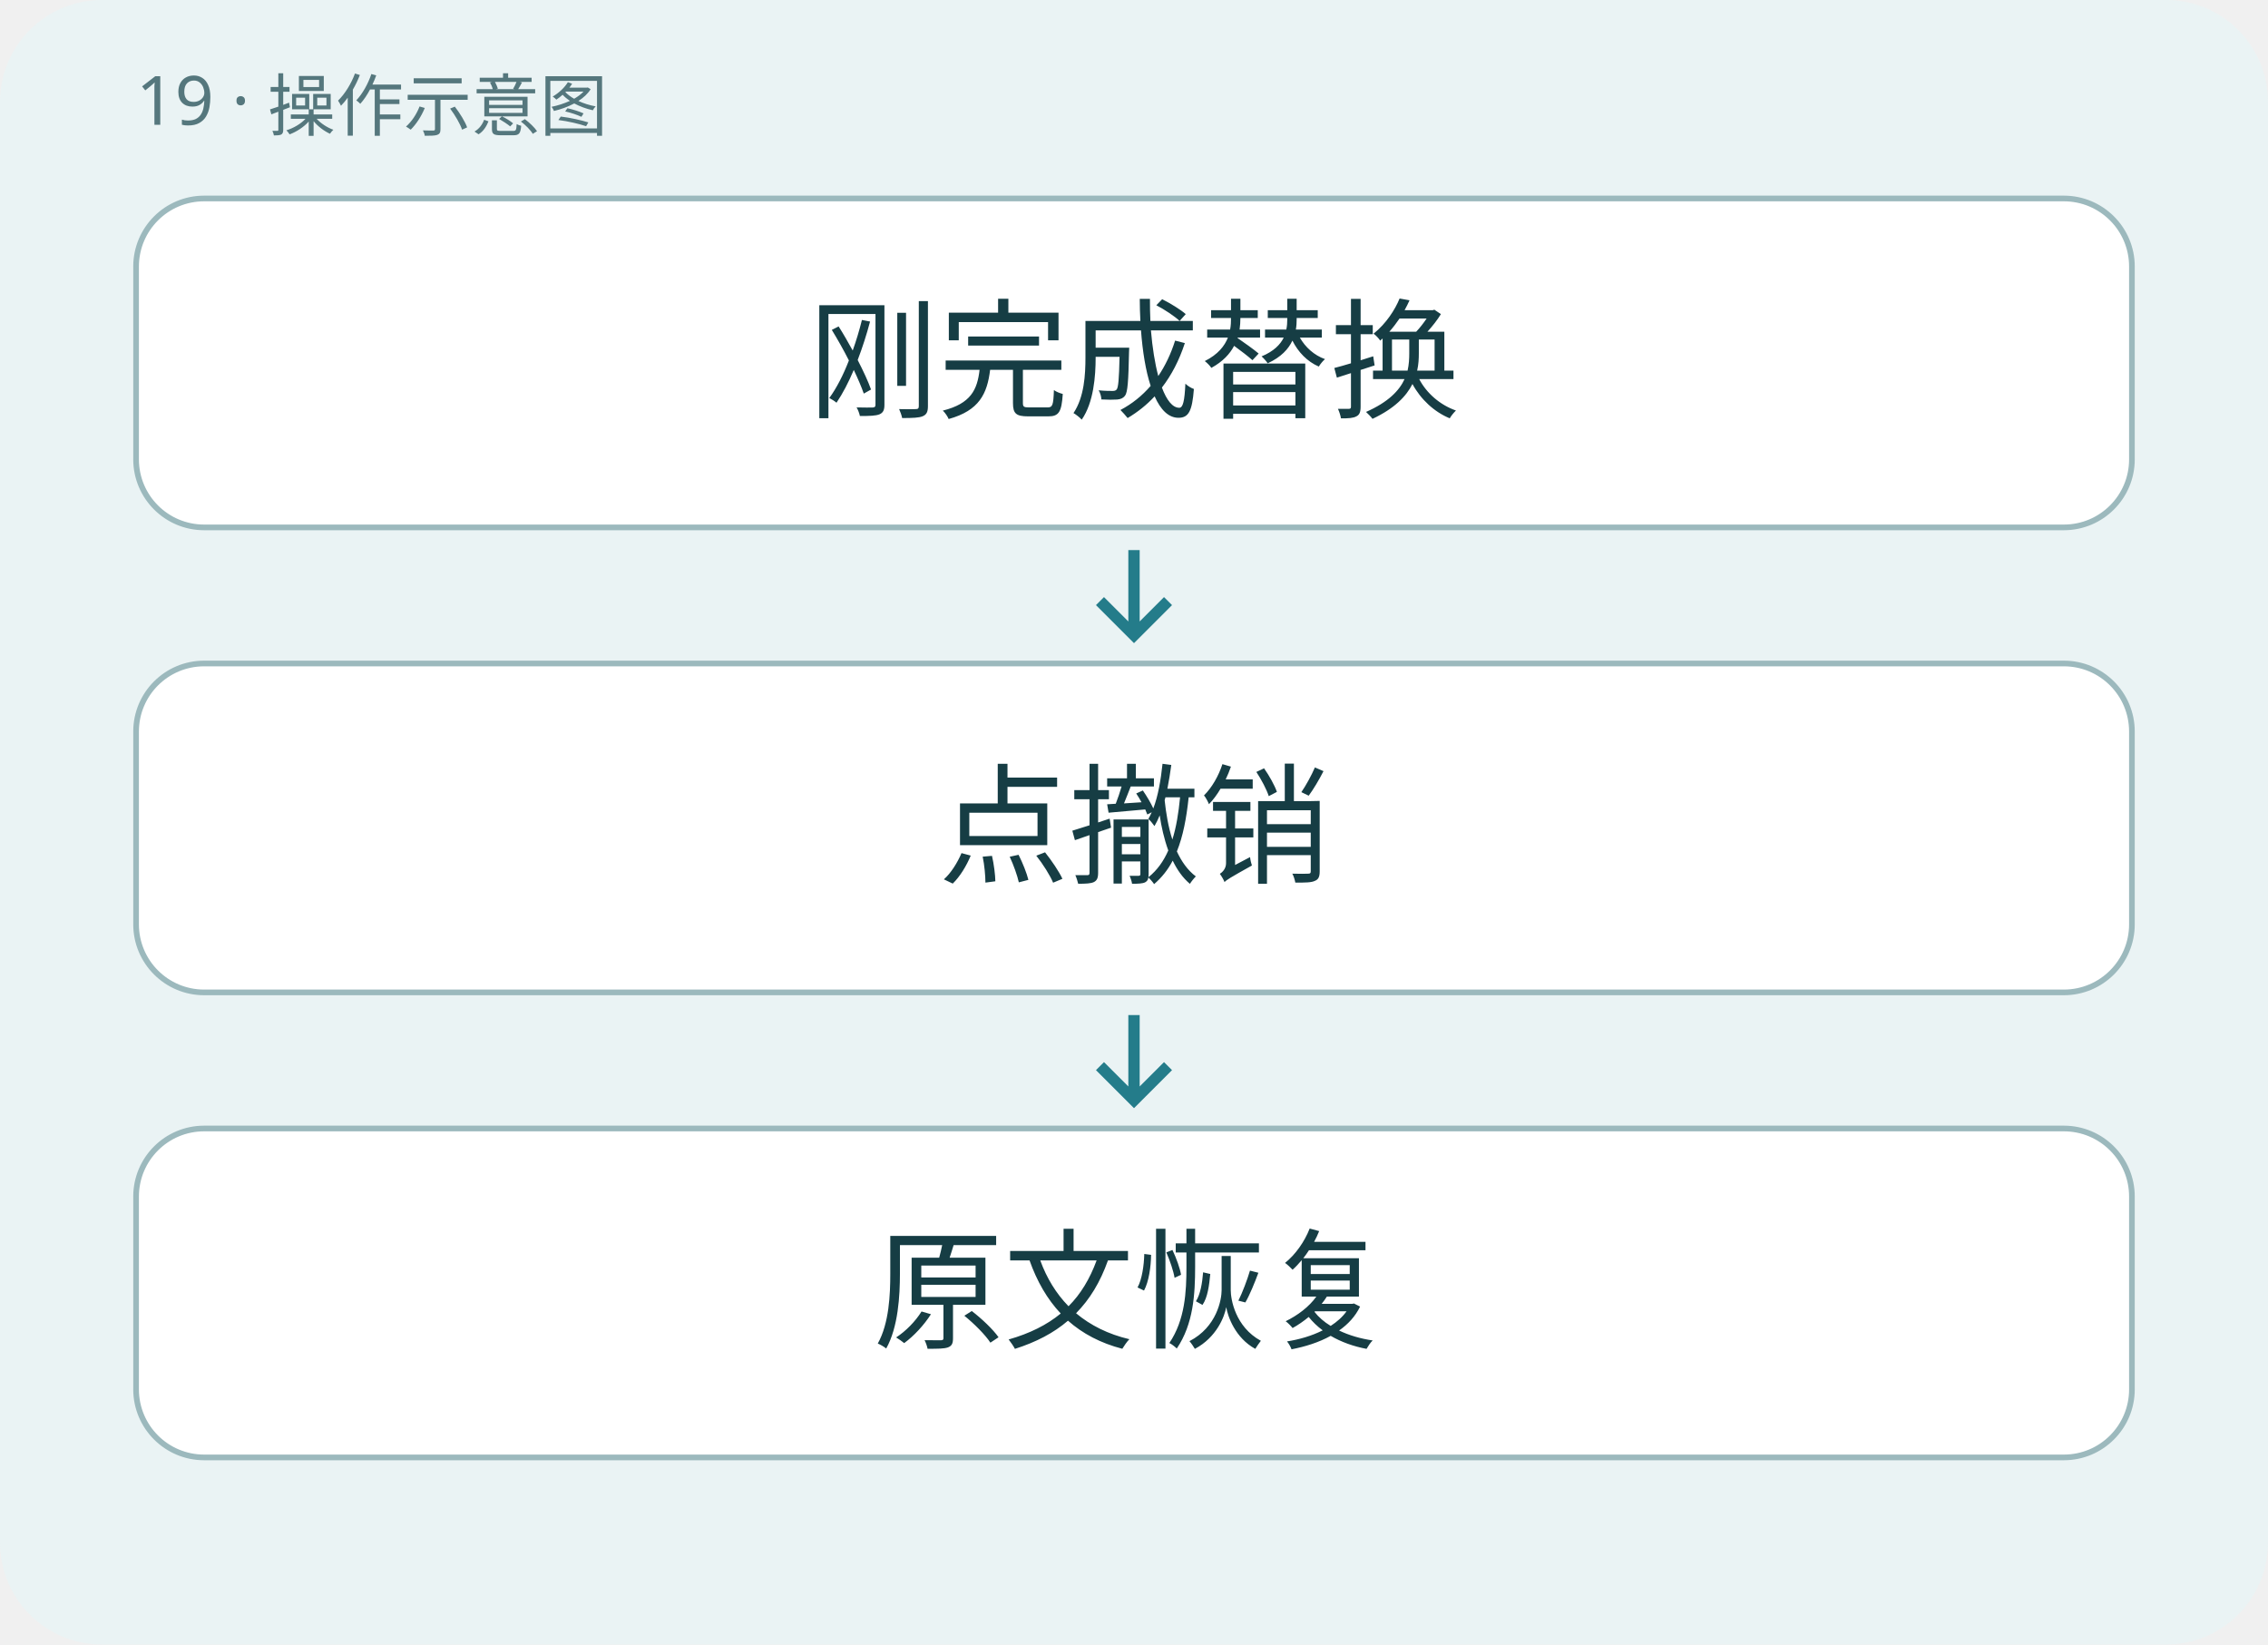
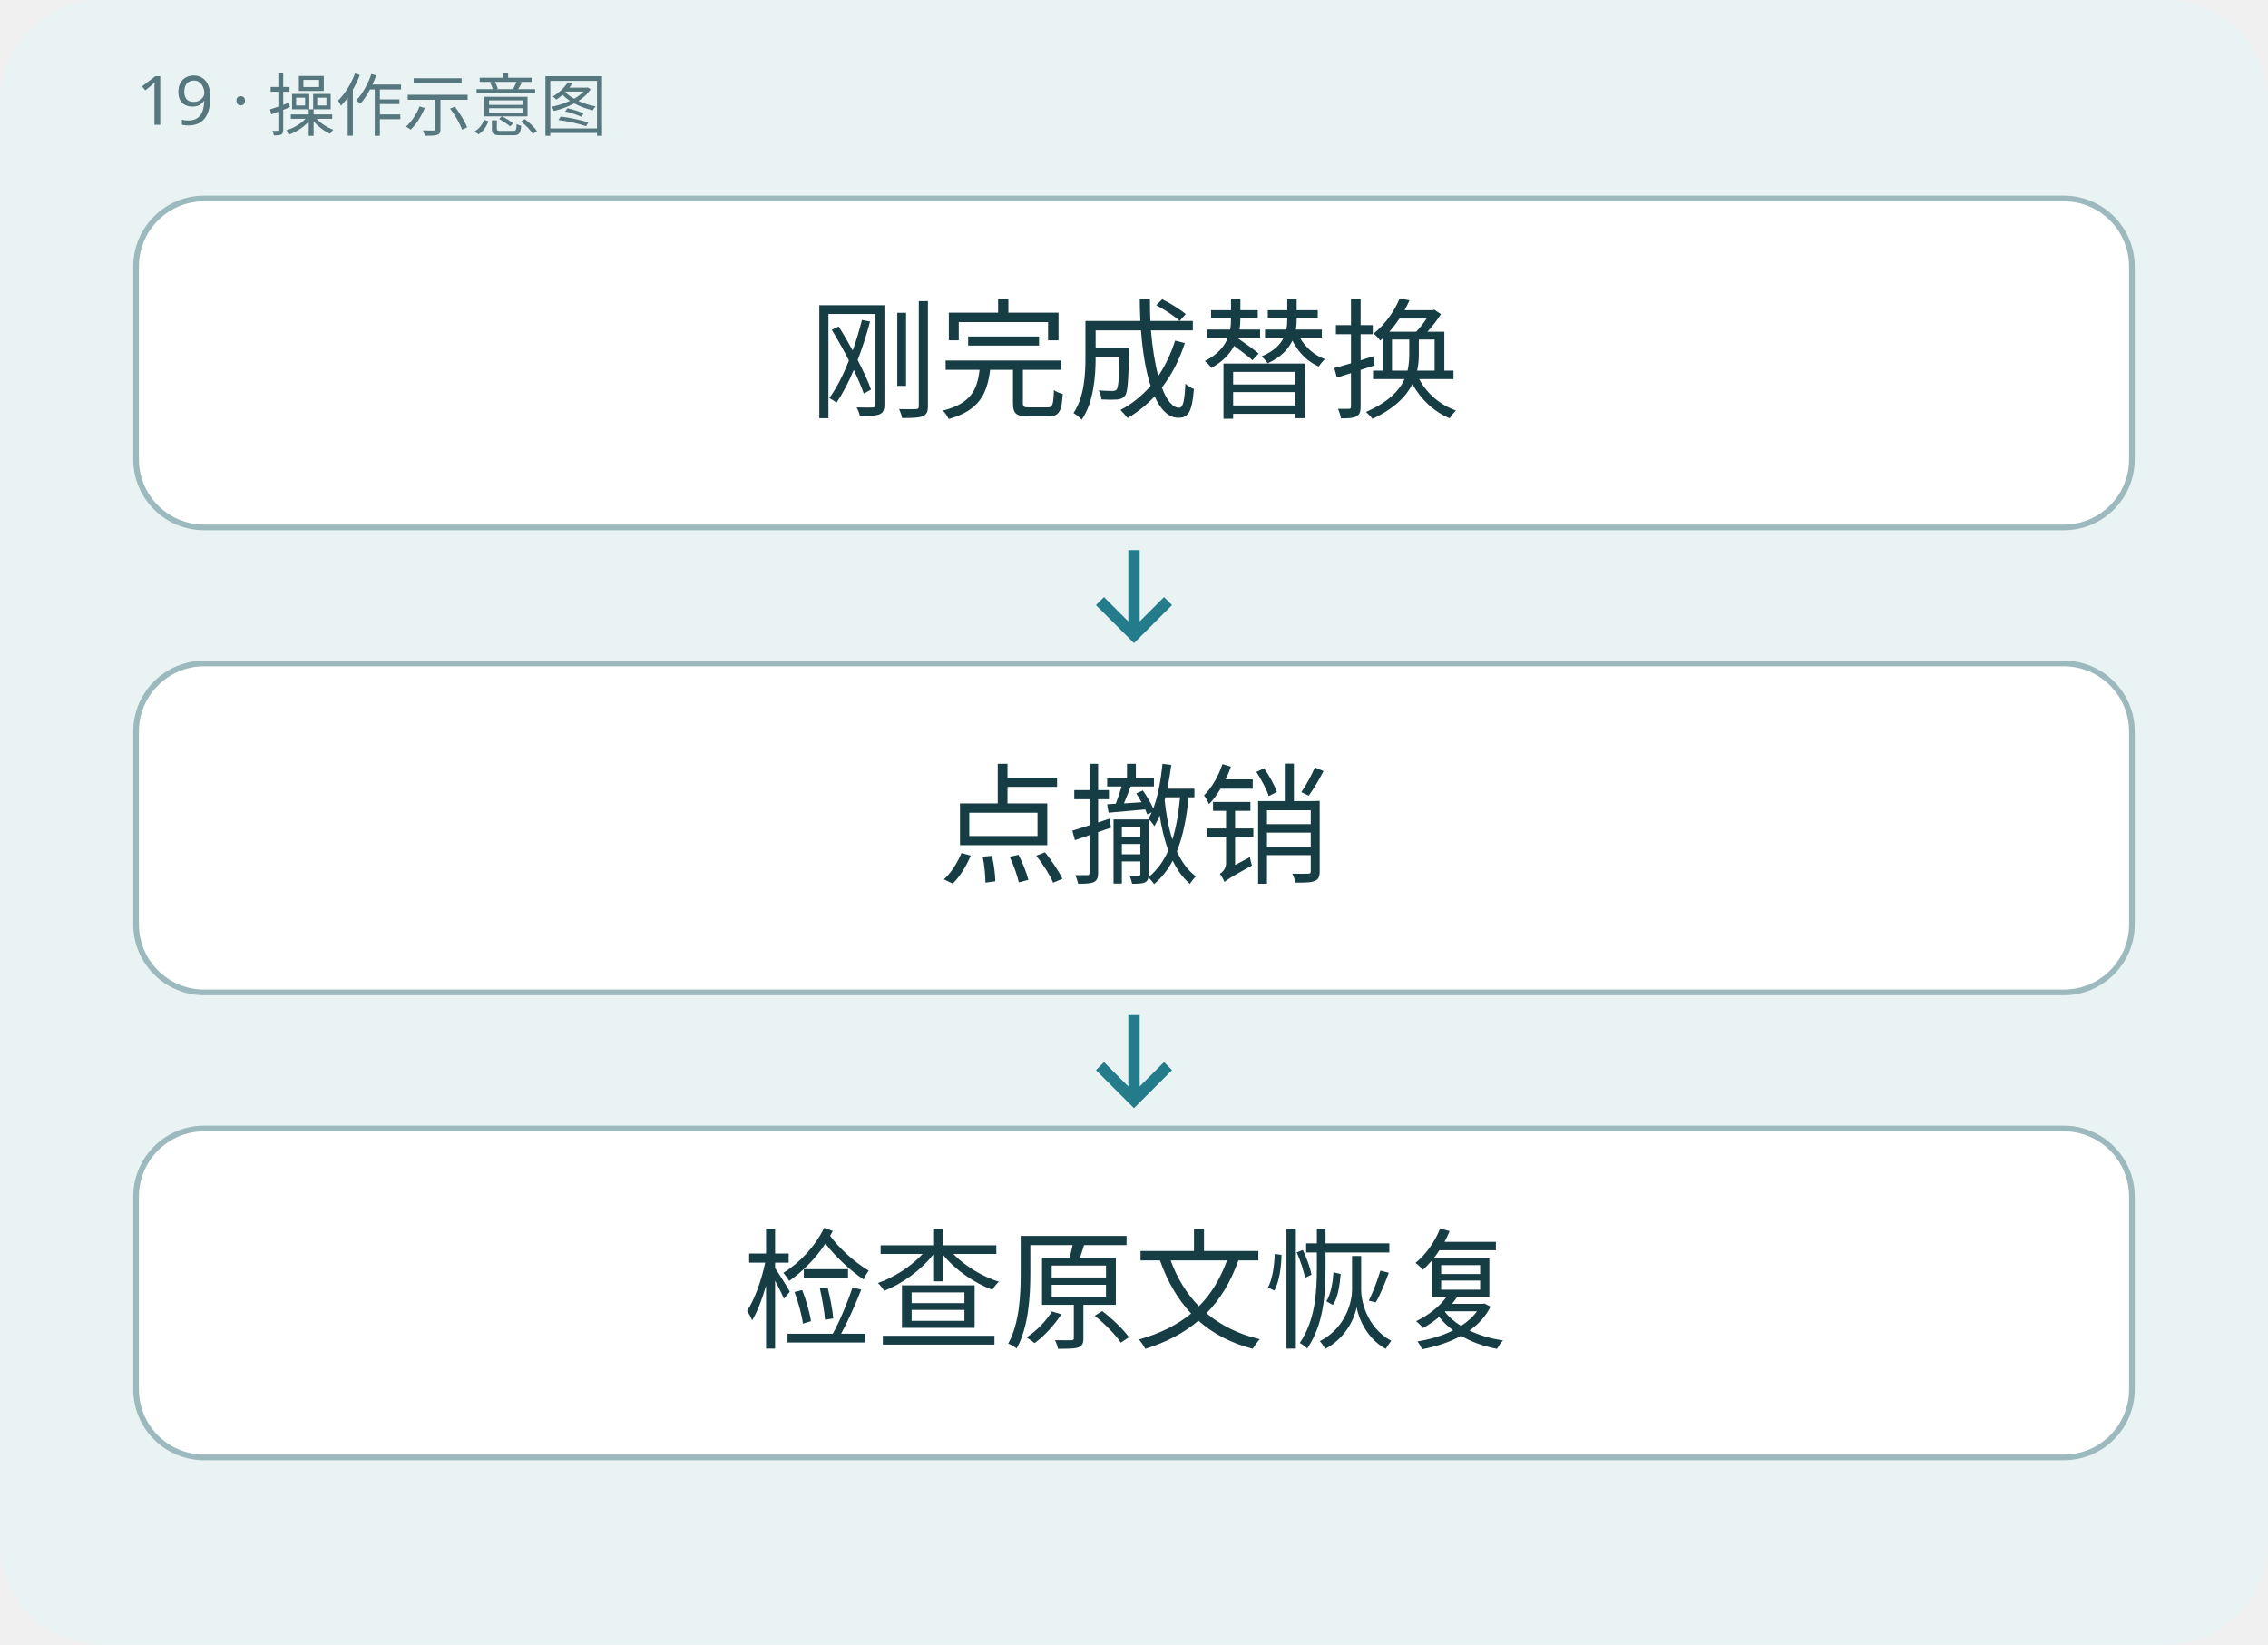
<svg xmlns="http://www.w3.org/2000/svg" viewBox="0 0 400 290" role="img">
  <rect width="400" height="290" rx="18" fill="#eaf3f4" />
  <rect x="24" y="35" width="352" height="58" rx="12" fill="white" stroke="#9cb9bd" />
  <text x="200" y="72" text-anchor="middle" font-family="Microsoft YaHei,PingFang SC,sans-serif" font-size="23" fill="#163d44">刚完成替换</text>
  <path d="M200 97 v15 m-6 -6 6 6 6 -6" fill="none" stroke="#247c8a" stroke-width="2" />
  <rect x="24" y="117" width="352" height="58" rx="12" fill="white" stroke="#9cb9bd" />
  <text x="200" y="154" text-anchor="middle" font-family="Microsoft YaHei,PingFang SC,sans-serif" font-size="23" fill="#163d44">点撤销</text>
  <path d="M200 179 v15 m-6 -6 6 6 6 -6" fill="none" stroke="#247c8a" stroke-width="2" />
  <rect x="24" y="199" width="352" height="58" rx="12" fill="white" stroke="#9cb9bd" />
-   <text x="200" y="236" text-anchor="middle" font-family="Microsoft YaHei,PingFang SC,sans-serif" font-size="23" fill="#163d44">原文恢复</text>
+   <text x="200" y="236" text-anchor="middle" font-family="Microsoft YaHei,PingFang SC,sans-serif" font-size="23" fill="#163d44">检查原文恢复</text>
  <text x="24" y="22" font-family="sans-serif" font-size="12" fill="#55777d">19 · 操作示意图</text>
</svg>
